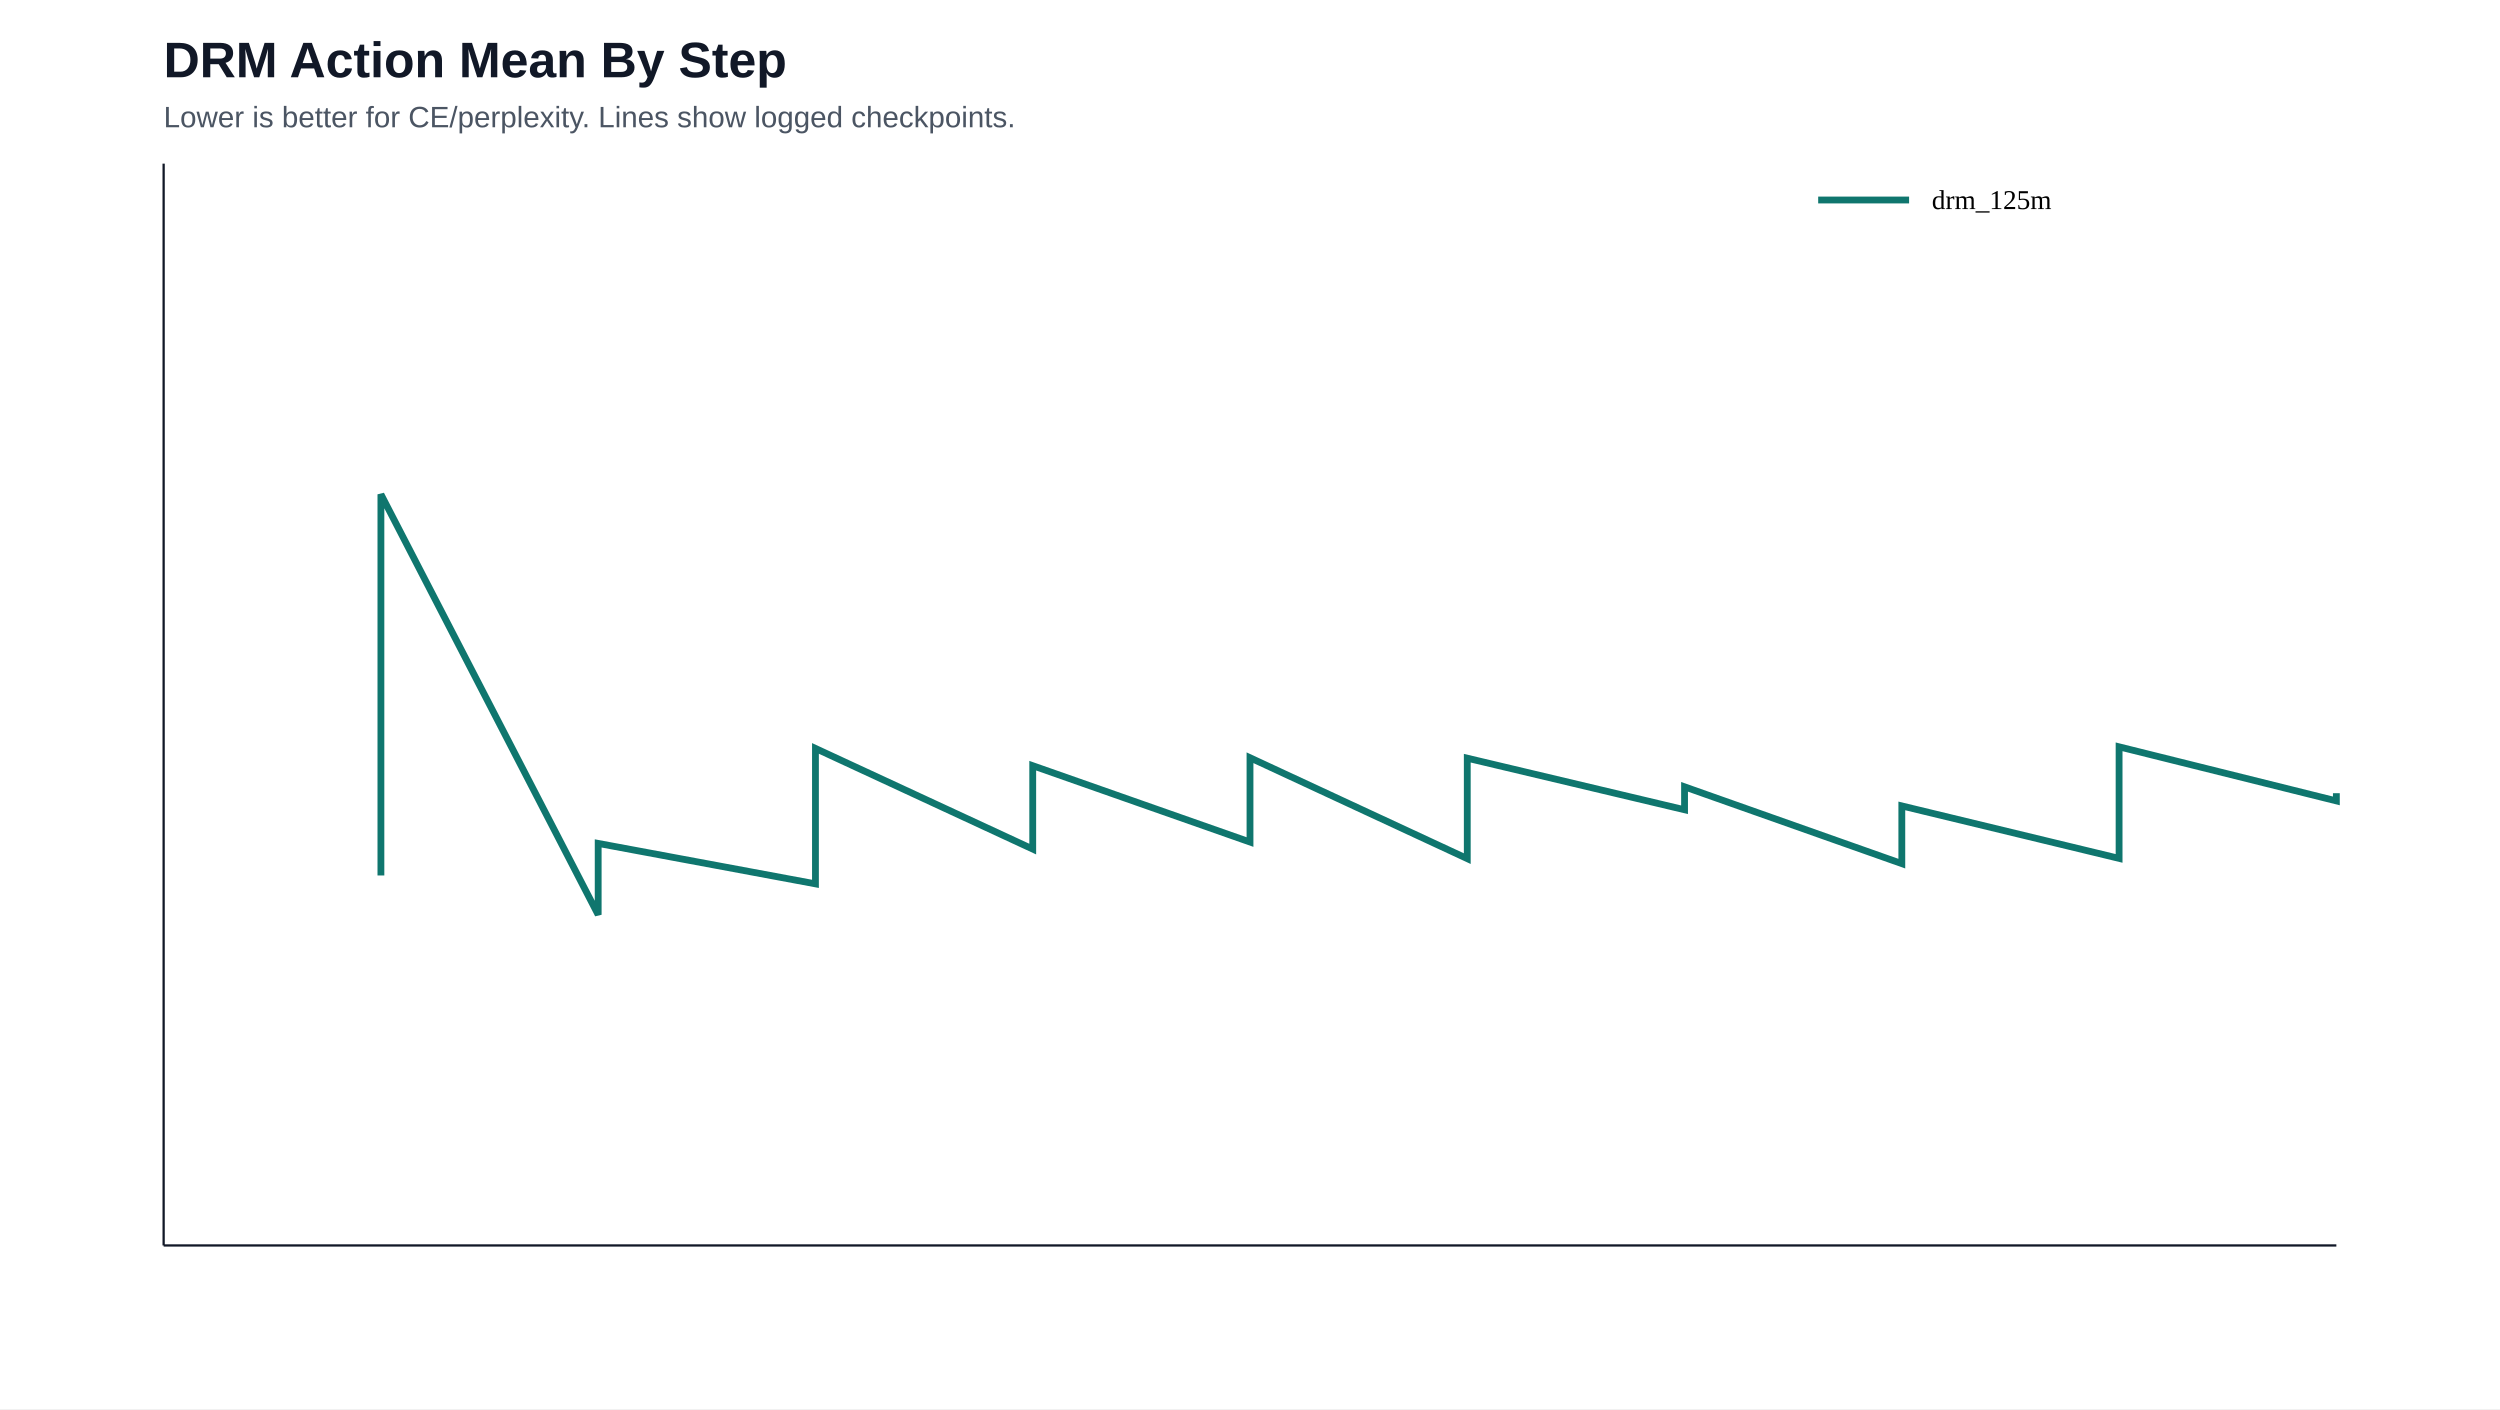
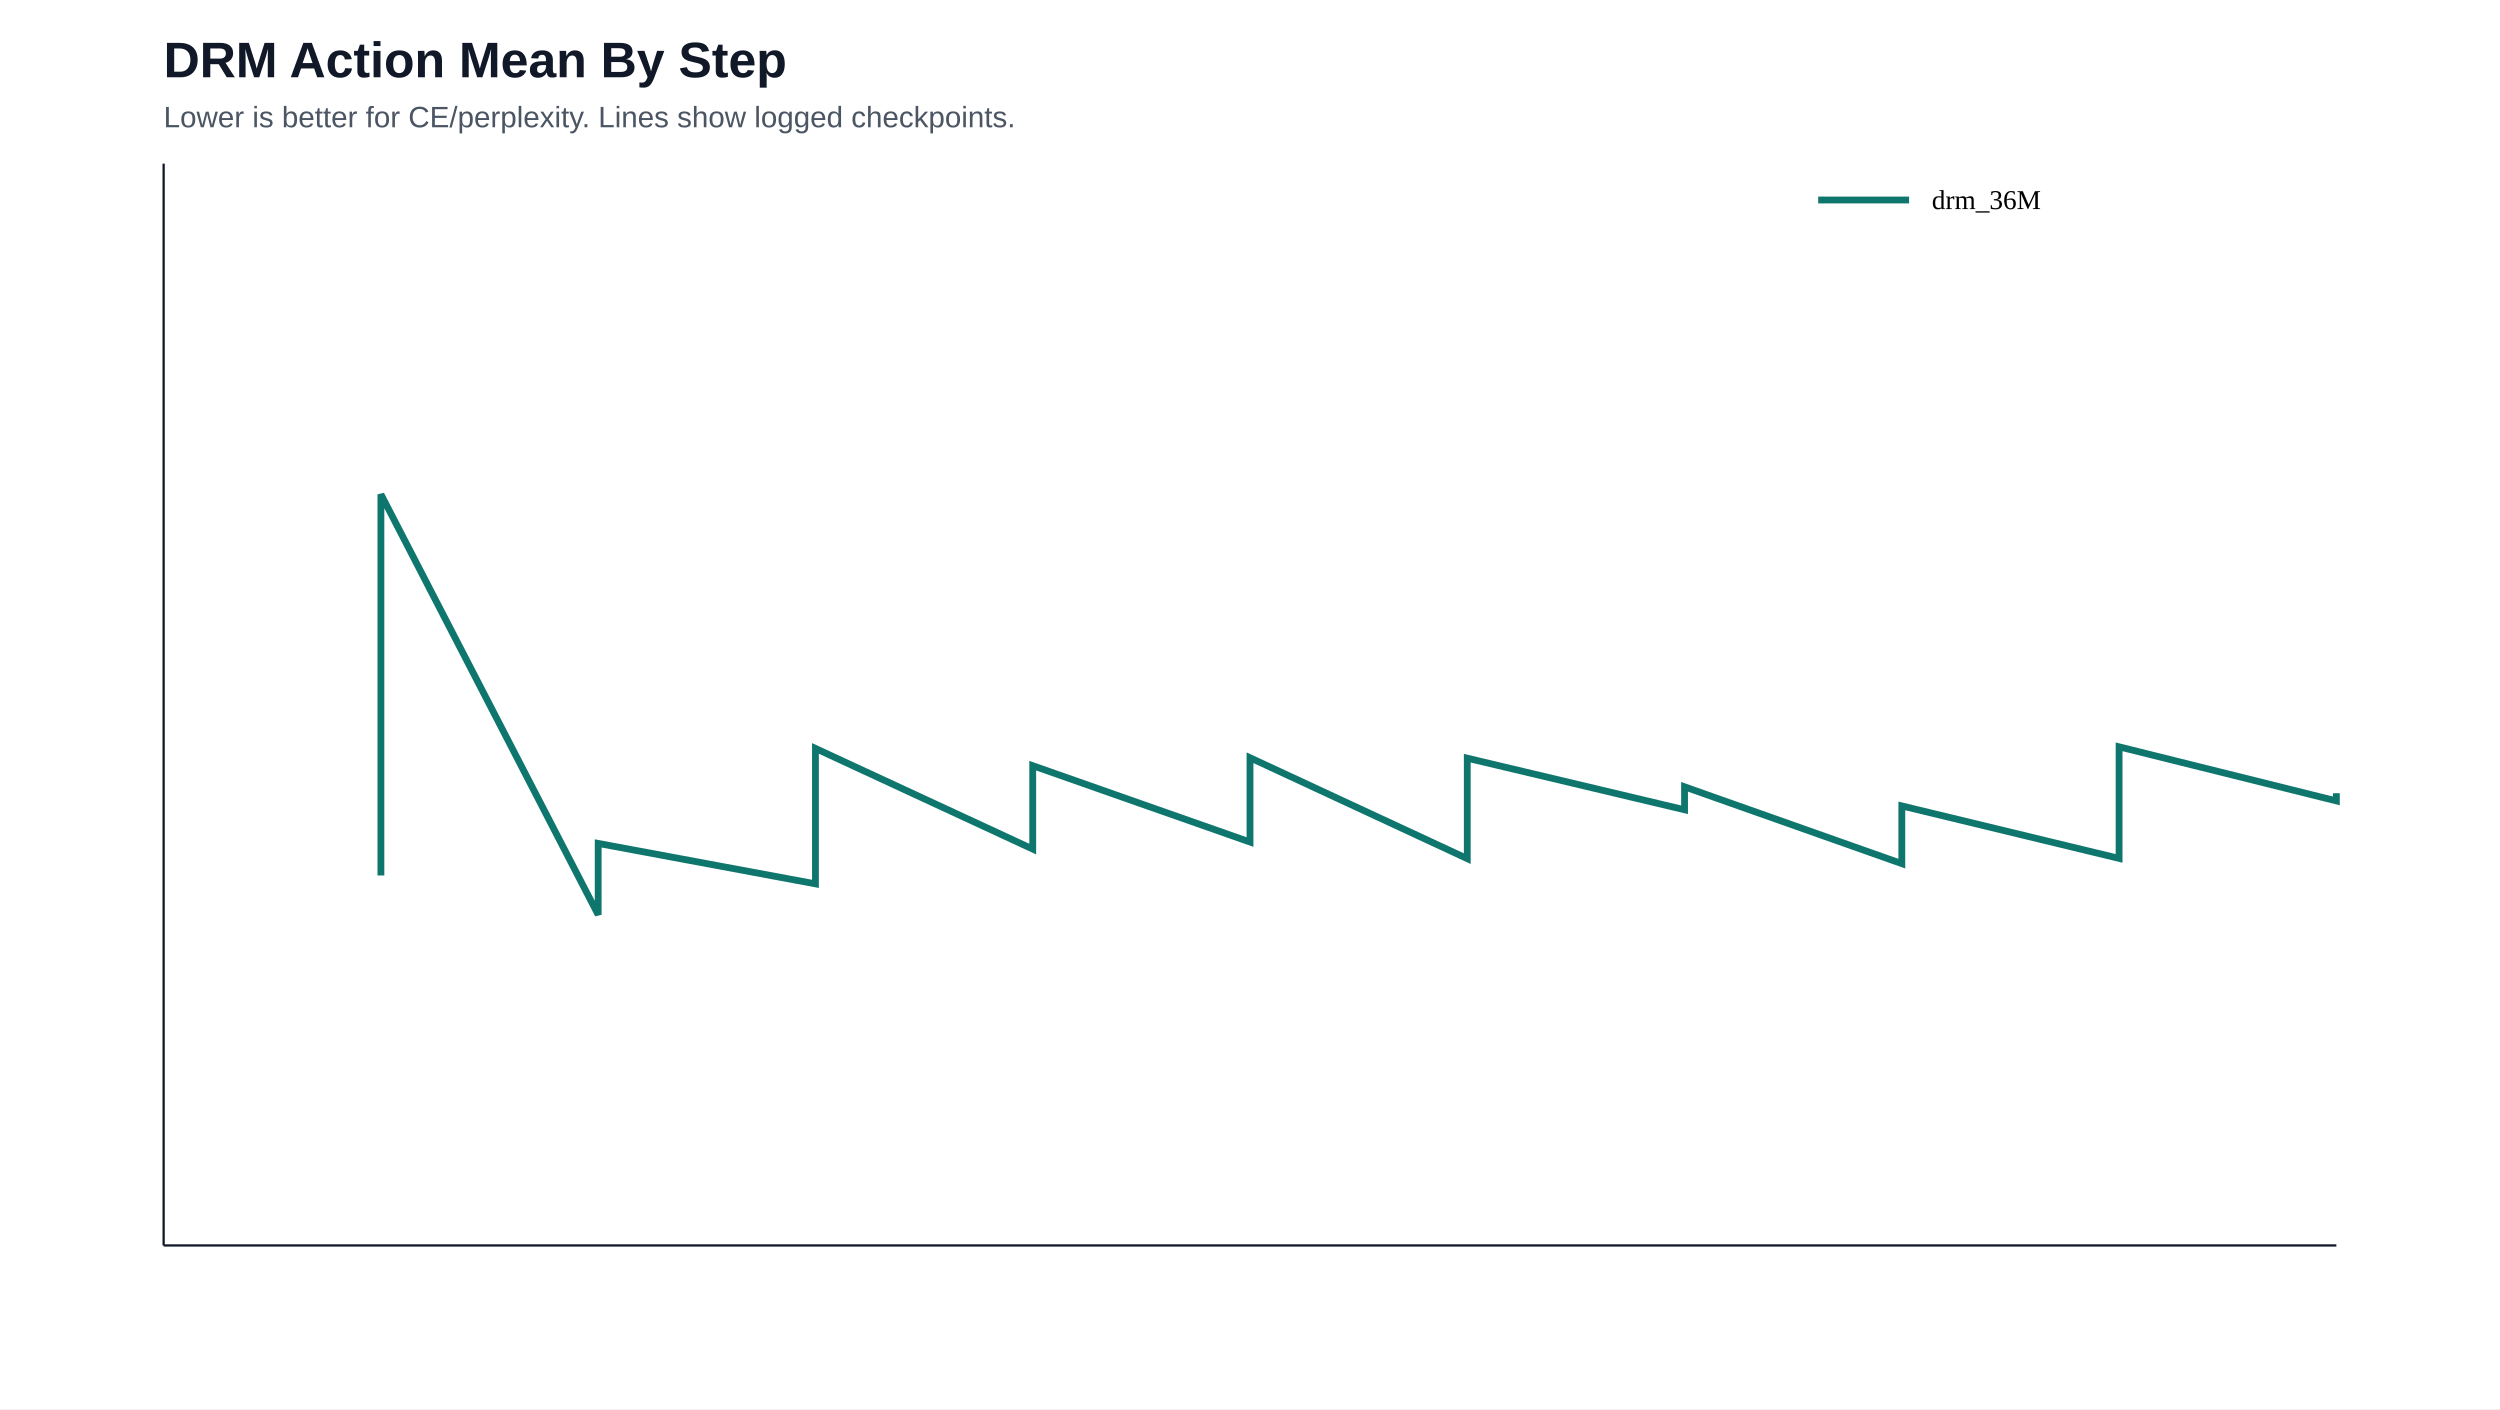
<svg xmlns="http://www.w3.org/2000/svg" width="1100" height="620" viewBox="0 0 1100 620">
  <rect width="100%" height="100%" fill="white" />
  <text x="72" y="34" font-size="22" font-family="Arial" font-weight="700" fill="#111827">DRM Action Mean By Step</text>
  <text x="72" y="56" font-size="13" font-family="Arial" fill="#4b5563">Lower is better for CE/perplexity. Lines show logged checkpoints.</text>
  <line x1="72" y1="548" x2="1028" y2="548" stroke="#111827" />
  <line x1="72" y1="72" x2="72" y2="548" stroke="#111827" />
  <polyline points="167.6,385.2 167.6,350.4 167.6,217.5 263.2,402.5 263.2,378.2 263.2,371.1 358.8,388.9 358.8,363.8 358.8,329.3 454.4,373.6 454.4,361.1 454.4,336.9 550.0,370.5 550.0,361.5 550.0,333.4 645.6,377.8 645.6,335.4 645.6,333.6 741.2,356.3 741.2,348.4 741.2,346.2 836.8,380.0 836.8,363.2 836.8,354.6 932.4,377.7 932.4,354.0 932.4,328.6 1028.0,352.4 1028.0,351.9 1028.0,349.0" fill="none" stroke="#0f766e" stroke-width="3" />
  <line x1="800" y1="88" x2="840" y2="88" stroke="#0f766e" stroke-width="3" />
-   <text x="850" y="92" font-size="12">drm_125m</text>
+   <text x="850" y="92" font-size="12">drm_36M</text>
</svg>
